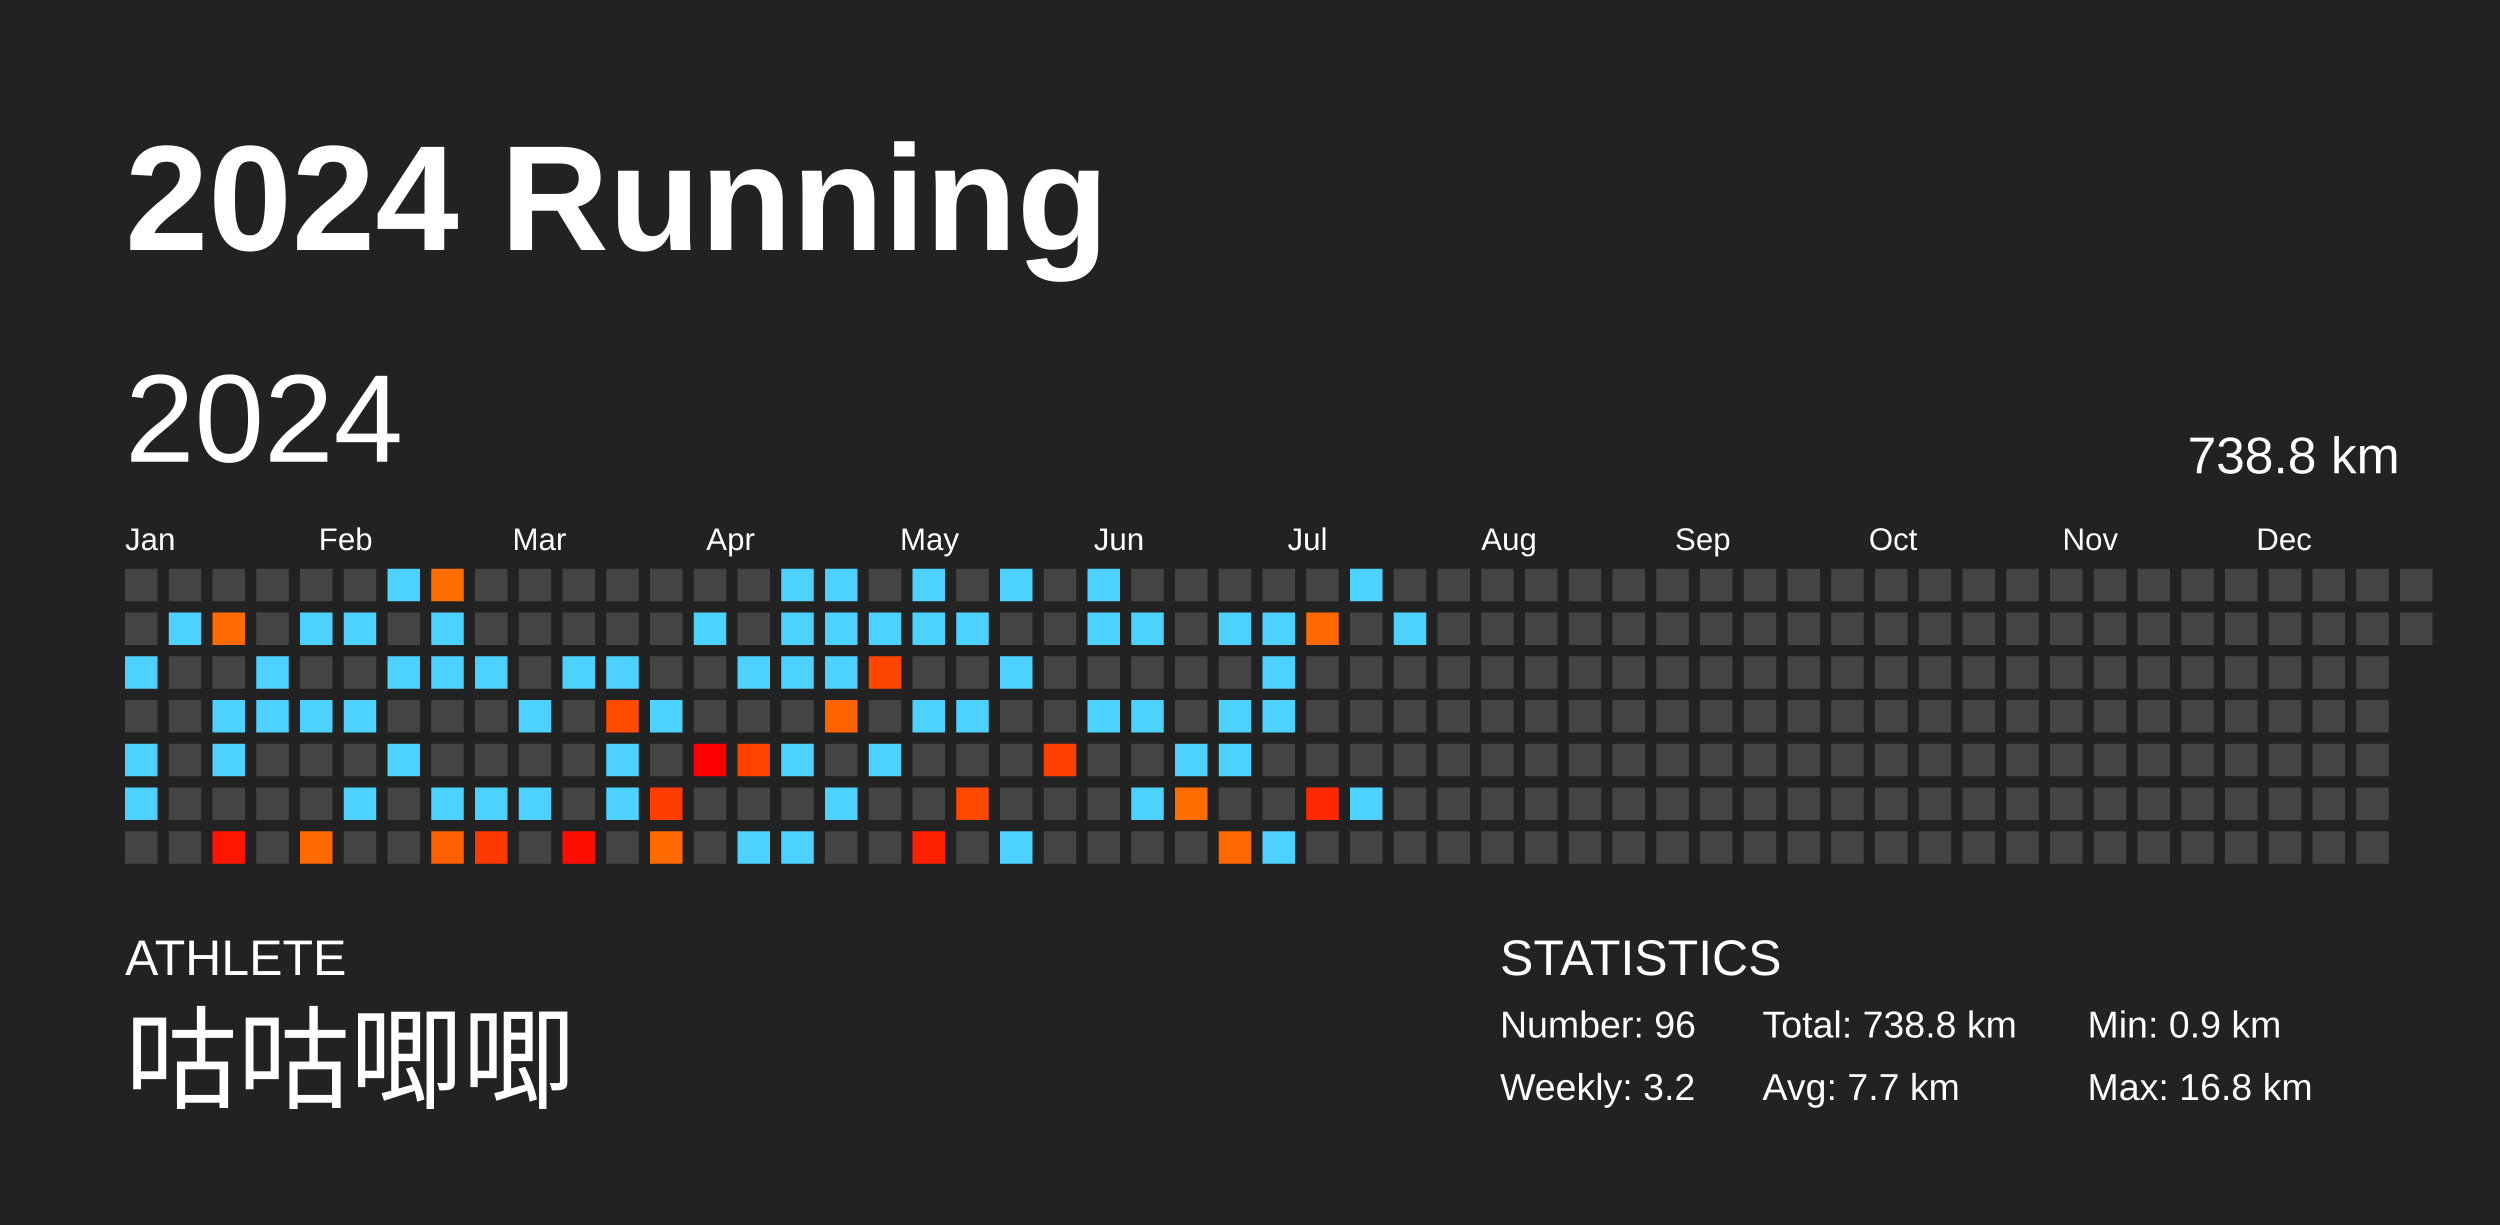
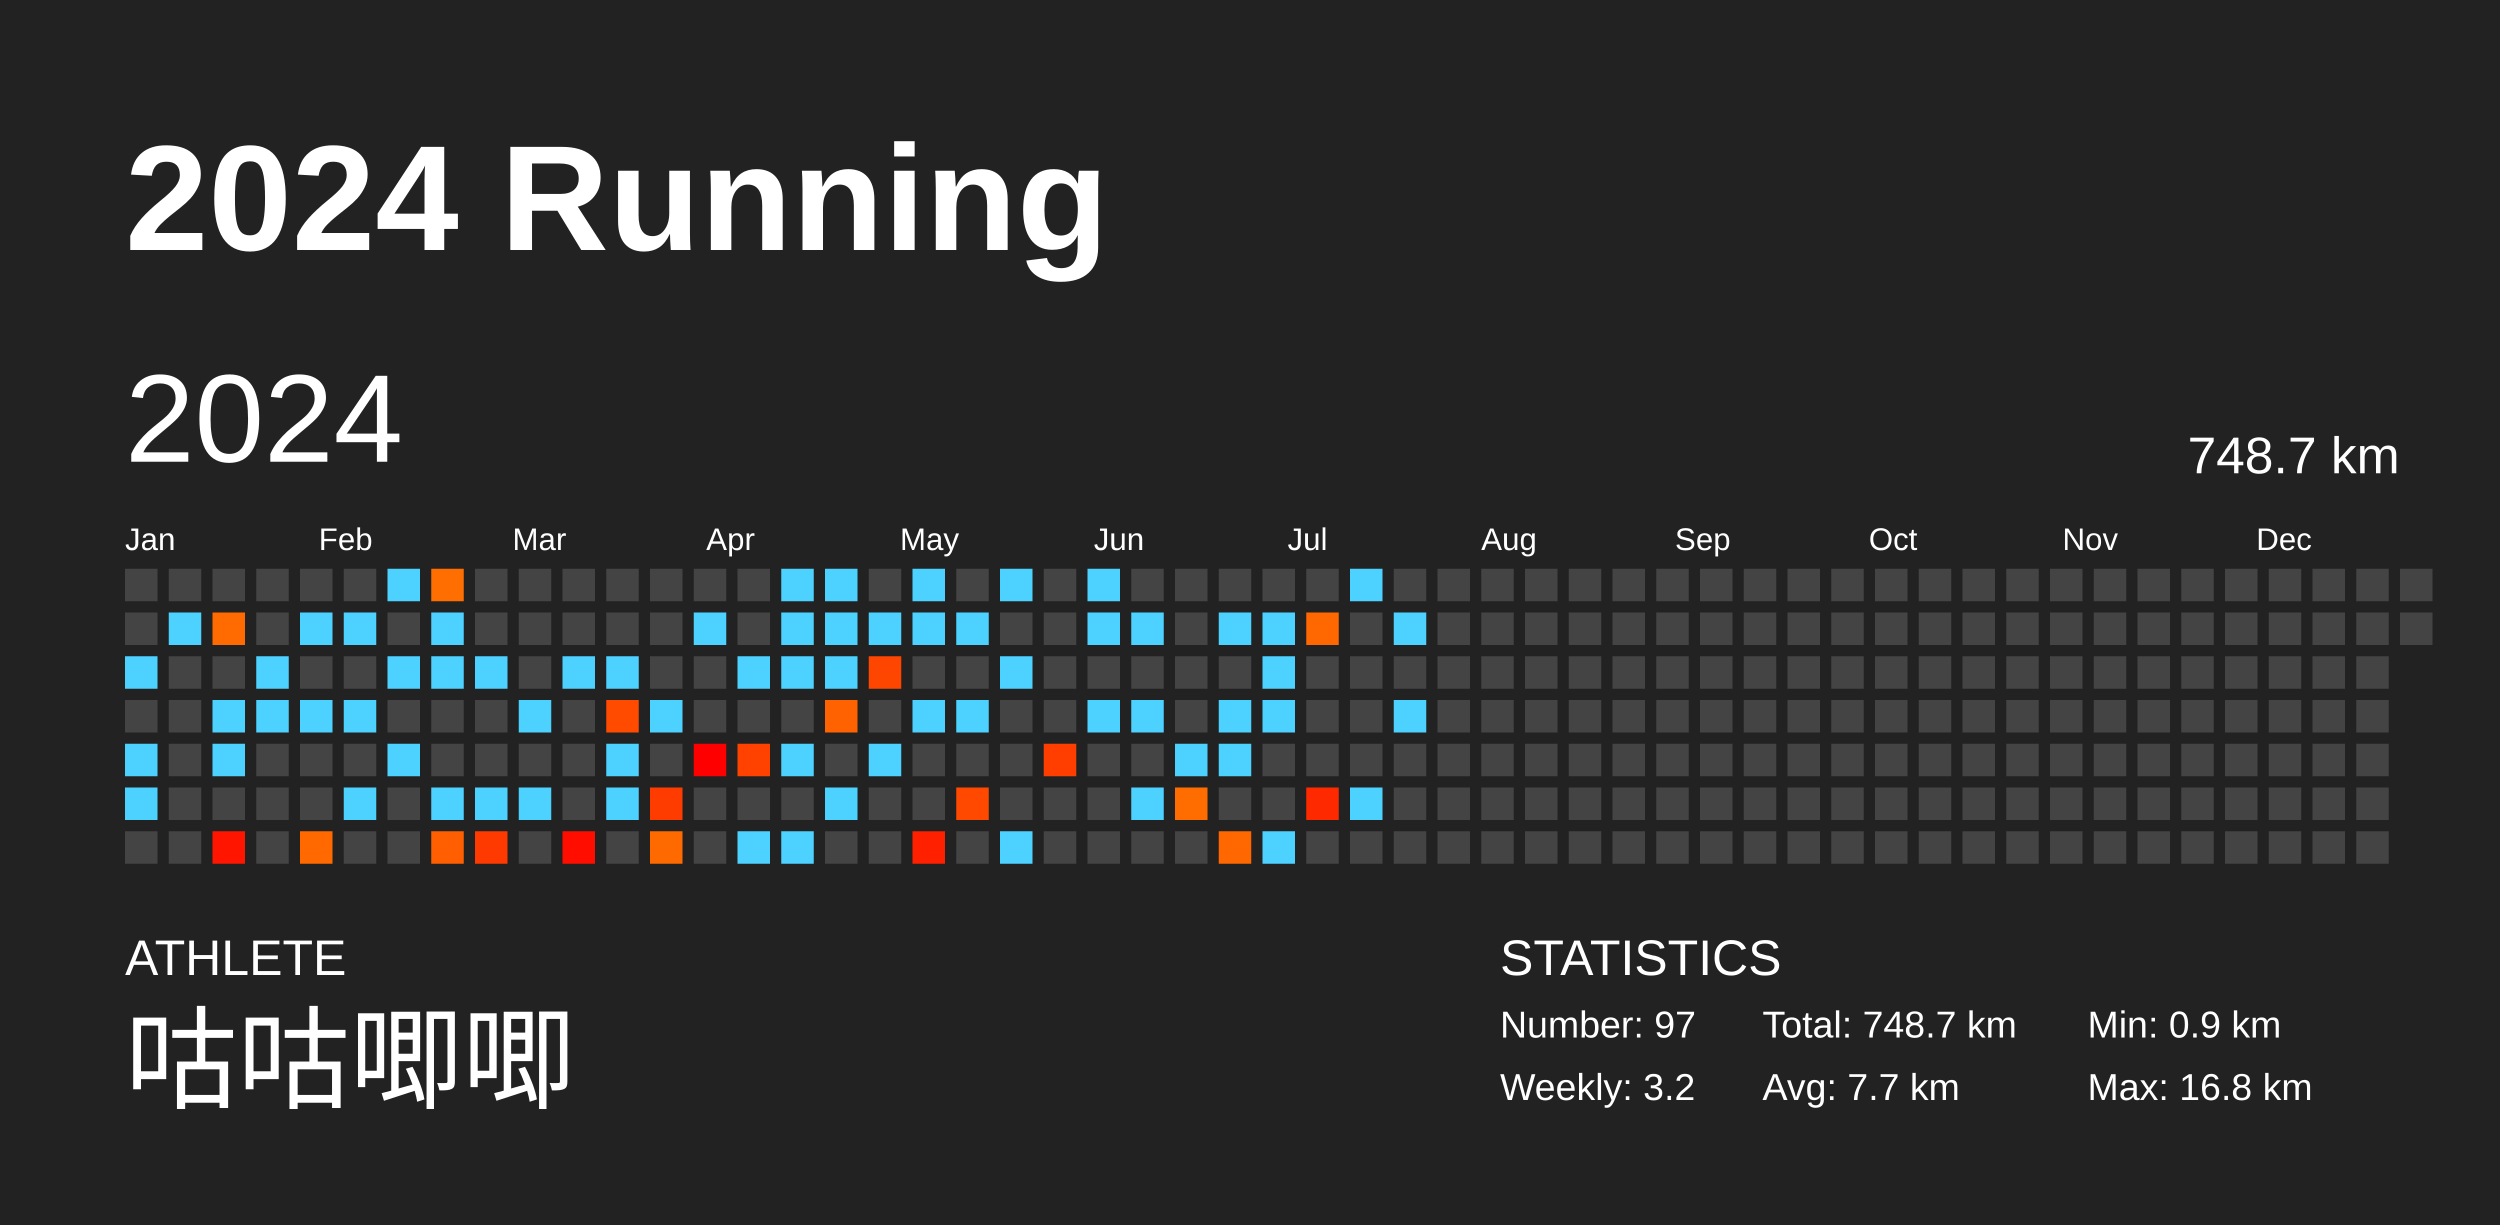
<svg xmlns="http://www.w3.org/2000/svg" baseProfile="full" height="98mm" version="1.1" viewBox="0,0,200,98" width="200mm">
  <defs />
  <rect fill="#222222" height="98" width="200" x="0" y="0" />
  <text fill="#FFFFFF" style="font-size:12px; font-family:Arial; font-weight:bold;" x="10" y="20">2024 Running</text>
  <text fill="#FFFFFF" style="font-size:4px; font-family:Arial" x="10" y="78">ATHLETE</text>
  <text fill="#FFFFFF" style="font-size:9px; font-family:Arial" x="10" y="88">咕咕唧唧</text>
  <text fill="#FFFFFF" style="font-size:4px; font-family:Arial" x="120" y="78">STATISTICS</text>
-   <text fill="#FFFFFF" style="font-size:3px; font-family:Arial" x="120" y="83">Number: 96</text>
+   <text fill="#FFFFFF" style="font-size:3px; font-family:Arial" x="120" y="83">Number: 97</text>
  <text fill="#FFFFFF" style="font-size:3px; font-family:Arial" x="120" y="88">Weekly: 3.2</text>
-   <text fill="#FFFFFF" style="font-size:3px; font-family:Arial" x="141" y="83">Total: 738.8 km</text>
+   <text fill="#FFFFFF" style="font-size:3px; font-family:Arial" x="141" y="83">Total: 748.7 km</text>
  <text fill="#FFFFFF" style="font-size:3px; font-family:Arial" x="141" y="88">Avg: 7.7 km</text>
  <text fill="#FFFFFF" style="font-size:3px; font-family:Arial" x="167" y="83">Min: 0.9 km</text>
  <text fill="#FFFFFF" style="font-size:3px; font-family:Arial" x="167" y="88">Max: 16.8 km</text>
  <text dominant-baseline="hanging" fill="#FFFFFF" style="font-size:10.0px; font-family:Arial;" x="10" y="30">2024</text>
-   <text dominant-baseline="hanging" fill="#FFFFFF" style="font-size:4.125px; font-family:Arial;" x="175" y="35">738.8 km</text>
+   <text dominant-baseline="hanging" fill="#FFFFFF" style="font-size:4.125px; font-family:Arial;" x="175" y="35">748.7 km</text>
  <text fill="#FFFFFF" style="font-size:2.5px; font-family:Arial" x="10.0" y="44">Jan</text>
  <text fill="#FFFFFF" style="font-size:2.5px; font-family:Arial" x="25.5" y="44">Feb</text>
  <text fill="#FFFFFF" style="font-size:2.5px; font-family:Arial" x="41.0" y="44">Mar</text>
  <text fill="#FFFFFF" style="font-size:2.5px; font-family:Arial" x="56.5" y="44">Apr</text>
  <text fill="#FFFFFF" style="font-size:2.5px; font-family:Arial" x="72.0" y="44">May</text>
  <text fill="#FFFFFF" style="font-size:2.5px; font-family:Arial" x="87.5" y="44">Jun</text>
  <text fill="#FFFFFF" style="font-size:2.5px; font-family:Arial" x="103.0" y="44">Jul</text>
  <text fill="#FFFFFF" style="font-size:2.5px; font-family:Arial" x="118.5" y="44">Aug</text>
  <text fill="#FFFFFF" style="font-size:2.5px; font-family:Arial" x="134.0" y="44">Sep</text>
  <text fill="#FFFFFF" style="font-size:2.5px; font-family:Arial" x="149.5" y="44">Oct</text>
  <text fill="#FFFFFF" style="font-size:2.5px; font-family:Arial" x="165.0" y="44">Nov</text>
  <text fill="#FFFFFF" style="font-size:2.5px; font-family:Arial" x="180.5" y="44">Dec</text>
  <rect fill="#444444" height="2.6" width="2.6" x="10.0" y="45.5" />
  <rect fill="#444444" height="2.6" width="2.6" x="10.0" y="49.0" />
  <rect fill="#4dd2ff" height="2.6" width="2.6" x="10.0" y="52.5" />
  <rect fill="#444444" height="2.6" width="2.6" x="10.0" y="56.0" />
  <rect fill="#4dd2ff" height="2.6" width="2.6" x="10.0" y="59.5" />
  <rect fill="#4dd2ff" height="2.6" width="2.6" x="10.0" y="63.0" />
  <rect fill="#444444" height="2.6" width="2.6" x="10.0" y="66.5" />
  <rect fill="#444444" height="2.6" width="2.6" x="13.5" y="45.5" />
  <rect fill="#4dd2ff" height="2.6" width="2.6" x="13.5" y="49.0" />
  <rect fill="#444444" height="2.6" width="2.6" x="13.5" y="52.5" />
  <rect fill="#444444" height="2.6" width="2.6" x="13.5" y="56.0" />
  <rect fill="#444444" height="2.6" width="2.6" x="13.5" y="59.5" />
  <rect fill="#444444" height="2.6" width="2.6" x="13.5" y="63.0" />
  <rect fill="#444444" height="2.6" width="2.6" x="13.5" y="66.5" />
  <rect fill="#444444" height="2.6" width="2.6" x="17.0" y="45.5" />
  <rect fill="#ff6b00" height="2.6" width="2.6" x="17.0" y="49.0" />
  <rect fill="#444444" height="2.6" width="2.6" x="17.0" y="52.5" />
  <rect fill="#4dd2ff" height="2.6" width="2.6" x="17.0" y="56.0" />
  <rect fill="#4dd2ff" height="2.6" width="2.6" x="17.0" y="59.5" />
  <rect fill="#444444" height="2.6" width="2.6" x="17.0" y="63.0" />
  <rect fill="#ff1500" height="2.6" width="2.6" x="17.0" y="66.5" />
  <rect fill="#444444" height="2.6" width="2.6" x="20.5" y="45.5" />
  <rect fill="#444444" height="2.6" width="2.6" x="20.5" y="49.0" />
  <rect fill="#4dd2ff" height="2.6" width="2.6" x="20.5" y="52.5" />
  <rect fill="#4dd2ff" height="2.6" width="2.6" x="20.5" y="56.0" />
  <rect fill="#444444" height="2.6" width="2.6" x="20.5" y="59.5" />
  <rect fill="#444444" height="2.6" width="2.6" x="20.5" y="63.0" />
  <rect fill="#444444" height="2.6" width="2.6" x="20.5" y="66.5" />
  <rect fill="#444444" height="2.6" width="2.6" x="24.0" y="45.5" />
  <rect fill="#4dd2ff" height="2.6" width="2.6" x="24.0" y="49.0" />
  <rect fill="#444444" height="2.6" width="2.6" x="24.0" y="52.5" />
  <rect fill="#4dd2ff" height="2.6" width="2.6" x="24.0" y="56.0" />
  <rect fill="#444444" height="2.6" width="2.6" x="24.0" y="59.5" />
  <rect fill="#444444" height="2.6" width="2.6" x="24.0" y="63.0" />
  <rect fill="#ff6900" height="2.6" width="2.6" x="24.0" y="66.5" />
  <rect fill="#444444" height="2.6" width="2.6" x="27.5" y="45.5" />
  <rect fill="#4dd2ff" height="2.6" width="2.6" x="27.5" y="49.0" />
  <rect fill="#444444" height="2.6" width="2.6" x="27.5" y="52.5" />
  <rect fill="#4dd2ff" height="2.6" width="2.6" x="27.5" y="56.0" />
  <rect fill="#444444" height="2.6" width="2.6" x="27.5" y="59.5" />
  <rect fill="#4dd2ff" height="2.6" width="2.6" x="27.5" y="63.0" />
  <rect fill="#444444" height="2.6" width="2.6" x="27.5" y="66.5" />
  <rect fill="#4dd2ff" height="2.6" width="2.6" x="31.0" y="45.5" />
  <rect fill="#444444" height="2.6" width="2.6" x="31.0" y="49.0" />
  <rect fill="#4dd2ff" height="2.6" width="2.6" x="31.0" y="52.5" />
  <rect fill="#444444" height="2.6" width="2.6" x="31.0" y="56.0" />
  <rect fill="#4dd2ff" height="2.6" width="2.6" x="31.0" y="59.5" />
  <rect fill="#444444" height="2.6" width="2.6" x="31.0" y="63.0" />
  <rect fill="#444444" height="2.6" width="2.6" x="31.0" y="66.5" />
  <rect fill="#ff6e00" height="2.6" width="2.6" x="34.5" y="45.5" />
  <rect fill="#4dd2ff" height="2.6" width="2.6" x="34.5" y="49.0" />
  <rect fill="#4dd2ff" height="2.6" width="2.6" x="34.5" y="52.5" />
  <rect fill="#444444" height="2.6" width="2.6" x="34.5" y="56.0" />
  <rect fill="#444444" height="2.6" width="2.6" x="34.5" y="59.5" />
  <rect fill="#4dd2ff" height="2.6" width="2.6" x="34.5" y="63.0" />
  <rect fill="#ff5f00" height="2.6" width="2.6" x="34.5" y="66.5" />
  <rect fill="#444444" height="2.6" width="2.6" x="38.0" y="45.5" />
  <rect fill="#444444" height="2.6" width="2.6" x="38.0" y="49.0" />
  <rect fill="#4dd2ff" height="2.6" width="2.6" x="38.0" y="52.5" />
  <rect fill="#444444" height="2.6" width="2.6" x="38.0" y="56.0" />
  <rect fill="#444444" height="2.6" width="2.6" x="38.0" y="59.5" />
  <rect fill="#4dd2ff" height="2.6" width="2.6" x="38.0" y="63.0" />
  <rect fill="#ff3a00" height="2.6" width="2.6" x="38.0" y="66.5" />
  <rect fill="#444444" height="2.6" width="2.6" x="41.5" y="45.5" />
  <rect fill="#444444" height="2.6" width="2.6" x="41.5" y="49.0" />
  <rect fill="#444444" height="2.6" width="2.6" x="41.5" y="52.5" />
  <rect fill="#4dd2ff" height="2.6" width="2.6" x="41.5" y="56.0" />
  <rect fill="#444444" height="2.6" width="2.6" x="41.5" y="59.5" />
  <rect fill="#4dd2ff" height="2.6" width="2.6" x="41.5" y="63.0" />
  <rect fill="#444444" height="2.6" width="2.6" x="41.5" y="66.5" />
  <rect fill="#444444" height="2.6" width="2.6" x="45.0" y="45.5" />
  <rect fill="#444444" height="2.6" width="2.6" x="45.0" y="49.0" />
  <rect fill="#4dd2ff" height="2.6" width="2.6" x="45.0" y="52.5" />
  <rect fill="#444444" height="2.6" width="2.6" x="45.0" y="56.0" />
  <rect fill="#444444" height="2.6" width="2.6" x="45.0" y="59.5" />
  <rect fill="#444444" height="2.6" width="2.6" x="45.0" y="63.0" />
  <rect fill="#ff0e00" height="2.6" width="2.6" x="45.0" y="66.5" />
  <rect fill="#444444" height="2.6" width="2.6" x="48.5" y="45.5" />
  <rect fill="#444444" height="2.6" width="2.6" x="48.5" y="49.0" />
  <rect fill="#4dd2ff" height="2.6" width="2.6" x="48.5" y="52.5" />
  <rect fill="#ff4b00" height="2.6" width="2.6" x="48.5" y="56.0" />
  <rect fill="#4dd2ff" height="2.6" width="2.6" x="48.5" y="59.5" />
  <rect fill="#4dd2ff" height="2.6" width="2.6" x="48.5" y="63.0" />
  <rect fill="#444444" height="2.6" width="2.6" x="48.5" y="66.5" />
  <rect fill="#444444" height="2.6" width="2.6" x="52.0" y="45.5" />
  <rect fill="#444444" height="2.6" width="2.6" x="52.0" y="49.0" />
  <rect fill="#444444" height="2.6" width="2.6" x="52.0" y="52.5" />
  <rect fill="#4dd2ff" height="2.6" width="2.6" x="52.0" y="56.0" />
  <rect fill="#444444" height="2.6" width="2.6" x="52.0" y="59.5" />
  <rect fill="#ff3c00" height="2.6" width="2.6" x="52.0" y="63.0" />
  <rect fill="#ff6a00" height="2.6" width="2.6" x="52.0" y="66.5" />
  <rect fill="#444444" height="2.6" width="2.6" x="55.5" y="45.5" />
  <rect fill="#4dd2ff" height="2.6" width="2.6" x="55.5" y="49.0" />
  <rect fill="#444444" height="2.6" width="2.6" x="55.5" y="52.5" />
  <rect fill="#444444" height="2.6" width="2.6" x="55.5" y="56.0" />
  <rect fill="#ff0000" height="2.6" width="2.6" x="55.5" y="59.5" />
  <rect fill="#444444" height="2.6" width="2.6" x="55.5" y="63.0" />
  <rect fill="#444444" height="2.6" width="2.6" x="55.5" y="66.5" />
  <rect fill="#444444" height="2.6" width="2.6" x="59.0" y="45.5" />
  <rect fill="#444444" height="2.6" width="2.6" x="59.0" y="49.0" />
  <rect fill="#4dd2ff" height="2.6" width="2.6" x="59.0" y="52.5" />
  <rect fill="#444444" height="2.6" width="2.6" x="59.0" y="56.0" />
  <rect fill="#ff4200" height="2.6" width="2.6" x="59.0" y="59.5" />
  <rect fill="#444444" height="2.6" width="2.6" x="59.0" y="63.0" />
  <rect fill="#4dd2ff" height="2.6" width="2.6" x="59.0" y="66.5" />
  <rect fill="#4dd2ff" height="2.6" width="2.6" x="62.5" y="45.5" />
  <rect fill="#4dd2ff" height="2.6" width="2.6" x="62.5" y="49.0" />
  <rect fill="#4dd2ff" height="2.6" width="2.6" x="62.5" y="52.5" />
  <rect fill="#444444" height="2.6" width="2.6" x="62.5" y="56.0" />
  <rect fill="#4dd2ff" height="2.6" width="2.6" x="62.5" y="59.5" />
  <rect fill="#444444" height="2.6" width="2.6" x="62.5" y="63.0" />
  <rect fill="#4dd2ff" height="2.6" width="2.6" x="62.5" y="66.5" />
  <rect fill="#4dd2ff" height="2.6" width="2.6" x="66.0" y="45.5" />
  <rect fill="#4dd2ff" height="2.6" width="2.6" x="66.0" y="49.0" />
  <rect fill="#4dd2ff" height="2.6" width="2.6" x="66.0" y="52.5" />
  <rect fill="#ff6200" height="2.6" width="2.6" x="66.0" y="56.0" />
  <rect fill="#444444" height="2.6" width="2.6" x="66.0" y="59.5" />
  <rect fill="#4dd2ff" height="2.6" width="2.6" x="66.0" y="63.0" />
  <rect fill="#444444" height="2.6" width="2.6" x="66.0" y="66.5" />
  <rect fill="#444444" height="2.6" width="2.6" x="69.5" y="45.5" />
  <rect fill="#4dd2ff" height="2.6" width="2.6" x="69.5" y="49.0" />
  <rect fill="#ff4600" height="2.6" width="2.6" x="69.5" y="52.5" />
  <rect fill="#444444" height="2.6" width="2.6" x="69.5" y="56.0" />
  <rect fill="#4dd2ff" height="2.6" width="2.6" x="69.5" y="59.5" />
  <rect fill="#444444" height="2.6" width="2.6" x="69.5" y="63.0" />
  <rect fill="#444444" height="2.6" width="2.6" x="69.5" y="66.5" />
  <rect fill="#4dd2ff" height="2.6" width="2.6" x="73.0" y="45.5" />
  <rect fill="#4dd2ff" height="2.6" width="2.6" x="73.0" y="49.0" />
  <rect fill="#444444" height="2.6" width="2.6" x="73.0" y="52.5" />
  <rect fill="#4dd2ff" height="2.6" width="2.6" x="73.0" y="56.0" />
  <rect fill="#444444" height="2.6" width="2.6" x="73.0" y="59.5" />
  <rect fill="#444444" height="2.6" width="2.6" x="73.0" y="63.0" />
  <rect fill="#ff2000" height="2.6" width="2.6" x="73.0" y="66.5" />
  <rect fill="#444444" height="2.6" width="2.6" x="76.5" y="45.5" />
  <rect fill="#4dd2ff" height="2.6" width="2.6" x="76.5" y="49.0" />
  <rect fill="#444444" height="2.6" width="2.6" x="76.5" y="52.5" />
  <rect fill="#4dd2ff" height="2.6" width="2.6" x="76.5" y="56.0" />
  <rect fill="#444444" height="2.6" width="2.6" x="76.5" y="59.5" />
  <rect fill="#ff4900" height="2.6" width="2.6" x="76.5" y="63.0" />
  <rect fill="#444444" height="2.6" width="2.6" x="76.5" y="66.5" />
  <rect fill="#4dd2ff" height="2.6" width="2.6" x="80.0" y="45.5" />
  <rect fill="#444444" height="2.6" width="2.6" x="80.0" y="49.0" />
  <rect fill="#4dd2ff" height="2.6" width="2.6" x="80.0" y="52.5" />
  <rect fill="#444444" height="2.6" width="2.6" x="80.0" y="56.0" />
  <rect fill="#444444" height="2.6" width="2.6" x="80.0" y="59.5" />
  <rect fill="#444444" height="2.6" width="2.6" x="80.0" y="63.0" />
  <rect fill="#4dd2ff" height="2.6" width="2.6" x="80.0" y="66.5" />
  <rect fill="#444444" height="2.6" width="2.6" x="83.5" y="45.5" />
  <rect fill="#444444" height="2.6" width="2.6" x="83.5" y="49.0" />
  <rect fill="#444444" height="2.6" width="2.6" x="83.5" y="52.5" />
  <rect fill="#444444" height="2.6" width="2.6" x="83.5" y="56.0" />
  <rect fill="#ff3e00" height="2.6" width="2.6" x="83.5" y="59.5" />
  <rect fill="#444444" height="2.6" width="2.6" x="83.5" y="63.0" />
  <rect fill="#444444" height="2.6" width="2.6" x="83.5" y="66.5" />
  <rect fill="#4dd2ff" height="2.6" width="2.6" x="87.0" y="45.5" />
  <rect fill="#4dd2ff" height="2.6" width="2.6" x="87.0" y="49.0" />
  <rect fill="#444444" height="2.6" width="2.6" x="87.0" y="52.5" />
  <rect fill="#4dd2ff" height="2.6" width="2.6" x="87.0" y="56.0" />
  <rect fill="#444444" height="2.6" width="2.6" x="87.0" y="59.5" />
  <rect fill="#444444" height="2.6" width="2.6" x="87.0" y="63.0" />
  <rect fill="#444444" height="2.6" width="2.6" x="87.0" y="66.5" />
  <rect fill="#444444" height="2.6" width="2.6" x="90.5" y="45.5" />
  <rect fill="#4dd2ff" height="2.6" width="2.6" x="90.5" y="49.0" />
  <rect fill="#444444" height="2.6" width="2.6" x="90.5" y="52.5" />
  <rect fill="#4dd2ff" height="2.6" width="2.6" x="90.5" y="56.0" />
  <rect fill="#444444" height="2.6" width="2.6" x="90.5" y="59.5" />
  <rect fill="#4dd2ff" height="2.6" width="2.6" x="90.5" y="63.0" />
  <rect fill="#444444" height="2.6" width="2.6" x="90.5" y="66.5" />
  <rect fill="#444444" height="2.6" width="2.6" x="94.0" y="45.5" />
  <rect fill="#444444" height="2.6" width="2.6" x="94.0" y="49.0" />
  <rect fill="#444444" height="2.6" width="2.6" x="94.0" y="52.5" />
  <rect fill="#444444" height="2.6" width="2.6" x="94.0" y="56.0" />
  <rect fill="#4dd2ff" height="2.6" width="2.6" x="94.0" y="59.5" />
  <rect fill="#ff6d00" height="2.6" width="2.6" x="94.0" y="63.0" />
  <rect fill="#444444" height="2.6" width="2.6" x="94.0" y="66.5" />
  <rect fill="#444444" height="2.6" width="2.6" x="97.5" y="45.5" />
  <rect fill="#4dd2ff" height="2.6" width="2.6" x="97.5" y="49.0" />
  <rect fill="#444444" height="2.6" width="2.6" x="97.5" y="52.5" />
  <rect fill="#4dd2ff" height="2.6" width="2.6" x="97.5" y="56.0" />
  <rect fill="#4dd2ff" height="2.6" width="2.6" x="97.5" y="59.5" />
  <rect fill="#444444" height="2.6" width="2.6" x="97.5" y="63.0" />
  <rect fill="#ff6700" height="2.6" width="2.6" x="97.5" y="66.5" />
  <rect fill="#444444" height="2.6" width="2.6" x="101.0" y="45.5" />
  <rect fill="#4dd2ff" height="2.6" width="2.6" x="101.0" y="49.0" />
  <rect fill="#4dd2ff" height="2.6" width="2.6" x="101.0" y="52.5" />
  <rect fill="#4dd2ff" height="2.6" width="2.6" x="101.0" y="56.0" />
  <rect fill="#444444" height="2.6" width="2.6" x="101.0" y="59.5" />
  <rect fill="#444444" height="2.6" width="2.6" x="101.0" y="63.0" />
  <rect fill="#4dd2ff" height="2.6" width="2.6" x="101.0" y="66.5" />
  <rect fill="#444444" height="2.6" width="2.6" x="104.5" y="45.5" />
  <rect fill="#ff6800" height="2.6" width="2.6" x="104.5" y="49.0" />
  <rect fill="#444444" height="2.6" width="2.6" x="104.5" y="52.5" />
  <rect fill="#444444" height="2.6" width="2.6" x="104.5" y="56.0" />
  <rect fill="#444444" height="2.6" width="2.6" x="104.5" y="59.5" />
  <rect fill="#ff2900" height="2.6" width="2.6" x="104.5" y="63.0" />
  <rect fill="#444444" height="2.6" width="2.6" x="104.5" y="66.5" />
  <rect fill="#4dd2ff" height="2.6" width="2.6" x="108.0" y="45.5" />
  <rect fill="#444444" height="2.6" width="2.6" x="108.0" y="49.0" />
  <rect fill="#444444" height="2.6" width="2.6" x="108.0" y="52.5" />
  <rect fill="#444444" height="2.6" width="2.6" x="108.0" y="56.0" />
  <rect fill="#444444" height="2.6" width="2.6" x="108.0" y="59.5" />
  <rect fill="#4dd2ff" height="2.6" width="2.6" x="108.0" y="63.0" />
  <rect fill="#444444" height="2.6" width="2.6" x="108.0" y="66.5" />
  <rect fill="#444444" height="2.6" width="2.6" x="111.5" y="45.5" />
  <rect fill="#4dd2ff" height="2.6" width="2.6" x="111.5" y="49.0" />
  <rect fill="#444444" height="2.6" width="2.6" x="111.5" y="52.5" />
-   <rect fill="#444444" height="2.6" width="2.6" x="111.5" y="56.0" />
+   <rect fill="#4dd2ff" height="2.6" width="2.6" x="111.5" y="56.0" />
  <rect fill="#444444" height="2.6" width="2.6" x="111.5" y="59.5" />
  <rect fill="#444444" height="2.6" width="2.6" x="111.5" y="63.0" />
  <rect fill="#444444" height="2.6" width="2.6" x="111.5" y="66.5" />
  <rect fill="#444444" height="2.6" width="2.6" x="115.0" y="45.5" />
  <rect fill="#444444" height="2.6" width="2.6" x="115.0" y="49.0" />
  <rect fill="#444444" height="2.6" width="2.6" x="115.0" y="52.5" />
  <rect fill="#444444" height="2.6" width="2.6" x="115.0" y="56.0" />
  <rect fill="#444444" height="2.6" width="2.6" x="115.0" y="59.5" />
  <rect fill="#444444" height="2.6" width="2.6" x="115.0" y="63.0" />
  <rect fill="#444444" height="2.6" width="2.6" x="115.0" y="66.5" />
  <rect fill="#444444" height="2.6" width="2.6" x="118.5" y="45.5" />
  <rect fill="#444444" height="2.6" width="2.6" x="118.5" y="49.0" />
  <rect fill="#444444" height="2.6" width="2.6" x="118.5" y="52.5" />
  <rect fill="#444444" height="2.6" width="2.6" x="118.5" y="56.0" />
  <rect fill="#444444" height="2.6" width="2.6" x="118.5" y="59.5" />
  <rect fill="#444444" height="2.6" width="2.6" x="118.5" y="63.0" />
  <rect fill="#444444" height="2.6" width="2.6" x="118.5" y="66.5" />
  <rect fill="#444444" height="2.6" width="2.6" x="122.0" y="45.5" />
  <rect fill="#444444" height="2.6" width="2.6" x="122.0" y="49.0" />
  <rect fill="#444444" height="2.6" width="2.6" x="122.0" y="52.5" />
  <rect fill="#444444" height="2.6" width="2.6" x="122.0" y="56.0" />
  <rect fill="#444444" height="2.6" width="2.6" x="122.0" y="59.5" />
  <rect fill="#444444" height="2.6" width="2.6" x="122.0" y="63.0" />
  <rect fill="#444444" height="2.6" width="2.6" x="122.0" y="66.5" />
  <rect fill="#444444" height="2.6" width="2.6" x="125.5" y="45.5" />
  <rect fill="#444444" height="2.6" width="2.6" x="125.5" y="49.0" />
  <rect fill="#444444" height="2.6" width="2.6" x="125.5" y="52.5" />
  <rect fill="#444444" height="2.6" width="2.6" x="125.5" y="56.0" />
  <rect fill="#444444" height="2.6" width="2.6" x="125.5" y="59.5" />
  <rect fill="#444444" height="2.6" width="2.6" x="125.5" y="63.0" />
  <rect fill="#444444" height="2.6" width="2.6" x="125.5" y="66.5" />
  <rect fill="#444444" height="2.6" width="2.6" x="129.0" y="45.5" />
  <rect fill="#444444" height="2.6" width="2.6" x="129.0" y="49.0" />
  <rect fill="#444444" height="2.6" width="2.6" x="129.0" y="52.5" />
  <rect fill="#444444" height="2.6" width="2.6" x="129.0" y="56.0" />
  <rect fill="#444444" height="2.6" width="2.6" x="129.0" y="59.5" />
  <rect fill="#444444" height="2.6" width="2.6" x="129.0" y="63.0" />
  <rect fill="#444444" height="2.6" width="2.6" x="129.0" y="66.5" />
  <rect fill="#444444" height="2.6" width="2.6" x="132.5" y="45.5" />
  <rect fill="#444444" height="2.6" width="2.6" x="132.5" y="49.0" />
  <rect fill="#444444" height="2.6" width="2.6" x="132.5" y="52.5" />
  <rect fill="#444444" height="2.6" width="2.6" x="132.5" y="56.0" />
  <rect fill="#444444" height="2.6" width="2.6" x="132.5" y="59.5" />
  <rect fill="#444444" height="2.6" width="2.6" x="132.5" y="63.0" />
  <rect fill="#444444" height="2.6" width="2.6" x="132.5" y="66.5" />
  <rect fill="#444444" height="2.6" width="2.6" x="136.0" y="45.5" />
  <rect fill="#444444" height="2.6" width="2.6" x="136.0" y="49.0" />
  <rect fill="#444444" height="2.6" width="2.6" x="136.0" y="52.5" />
  <rect fill="#444444" height="2.6" width="2.6" x="136.0" y="56.0" />
  <rect fill="#444444" height="2.6" width="2.6" x="136.0" y="59.5" />
  <rect fill="#444444" height="2.6" width="2.6" x="136.0" y="63.0" />
  <rect fill="#444444" height="2.6" width="2.6" x="136.0" y="66.5" />
  <rect fill="#444444" height="2.6" width="2.6" x="139.5" y="45.5" />
  <rect fill="#444444" height="2.6" width="2.6" x="139.5" y="49.0" />
  <rect fill="#444444" height="2.6" width="2.6" x="139.5" y="52.5" />
  <rect fill="#444444" height="2.6" width="2.6" x="139.5" y="56.0" />
  <rect fill="#444444" height="2.6" width="2.6" x="139.5" y="59.5" />
  <rect fill="#444444" height="2.6" width="2.6" x="139.5" y="63.0" />
  <rect fill="#444444" height="2.6" width="2.6" x="139.5" y="66.5" />
  <rect fill="#444444" height="2.6" width="2.6" x="143.0" y="45.5" />
  <rect fill="#444444" height="2.6" width="2.6" x="143.0" y="49.0" />
  <rect fill="#444444" height="2.6" width="2.6" x="143.0" y="52.5" />
  <rect fill="#444444" height="2.6" width="2.6" x="143.0" y="56.0" />
  <rect fill="#444444" height="2.6" width="2.6" x="143.0" y="59.5" />
  <rect fill="#444444" height="2.6" width="2.6" x="143.0" y="63.0" />
  <rect fill="#444444" height="2.6" width="2.6" x="143.0" y="66.5" />
  <rect fill="#444444" height="2.6" width="2.6" x="146.5" y="45.5" />
  <rect fill="#444444" height="2.6" width="2.6" x="146.5" y="49.0" />
  <rect fill="#444444" height="2.6" width="2.6" x="146.5" y="52.5" />
  <rect fill="#444444" height="2.6" width="2.6" x="146.5" y="56.0" />
  <rect fill="#444444" height="2.6" width="2.6" x="146.5" y="59.5" />
  <rect fill="#444444" height="2.6" width="2.6" x="146.5" y="63.0" />
  <rect fill="#444444" height="2.6" width="2.6" x="146.5" y="66.5" />
  <rect fill="#444444" height="2.6" width="2.6" x="150.0" y="45.5" />
  <rect fill="#444444" height="2.6" width="2.6" x="150.0" y="49.0" />
  <rect fill="#444444" height="2.6" width="2.6" x="150.0" y="52.5" />
  <rect fill="#444444" height="2.6" width="2.6" x="150.0" y="56.0" />
  <rect fill="#444444" height="2.6" width="2.6" x="150.0" y="59.5" />
  <rect fill="#444444" height="2.6" width="2.6" x="150.0" y="63.0" />
  <rect fill="#444444" height="2.6" width="2.6" x="150.0" y="66.5" />
  <rect fill="#444444" height="2.6" width="2.6" x="153.5" y="45.5" />
  <rect fill="#444444" height="2.6" width="2.6" x="153.5" y="49.0" />
  <rect fill="#444444" height="2.6" width="2.6" x="153.5" y="52.5" />
  <rect fill="#444444" height="2.6" width="2.6" x="153.5" y="56.0" />
  <rect fill="#444444" height="2.6" width="2.6" x="153.5" y="59.5" />
  <rect fill="#444444" height="2.6" width="2.6" x="153.5" y="63.0" />
  <rect fill="#444444" height="2.6" width="2.6" x="153.5" y="66.5" />
  <rect fill="#444444" height="2.6" width="2.6" x="157.0" y="45.5" />
  <rect fill="#444444" height="2.6" width="2.6" x="157.0" y="49.0" />
  <rect fill="#444444" height="2.6" width="2.6" x="157.0" y="52.5" />
  <rect fill="#444444" height="2.6" width="2.6" x="157.0" y="56.0" />
  <rect fill="#444444" height="2.6" width="2.6" x="157.0" y="59.5" />
  <rect fill="#444444" height="2.6" width="2.6" x="157.0" y="63.0" />
  <rect fill="#444444" height="2.6" width="2.6" x="157.0" y="66.5" />
  <rect fill="#444444" height="2.6" width="2.6" x="160.5" y="45.5" />
  <rect fill="#444444" height="2.6" width="2.6" x="160.5" y="49.0" />
  <rect fill="#444444" height="2.6" width="2.6" x="160.5" y="52.5" />
  <rect fill="#444444" height="2.6" width="2.6" x="160.5" y="56.0" />
  <rect fill="#444444" height="2.6" width="2.6" x="160.5" y="59.5" />
  <rect fill="#444444" height="2.6" width="2.6" x="160.5" y="63.0" />
  <rect fill="#444444" height="2.6" width="2.6" x="160.5" y="66.5" />
  <rect fill="#444444" height="2.6" width="2.6" x="164.0" y="45.5" />
  <rect fill="#444444" height="2.6" width="2.6" x="164.0" y="49.0" />
  <rect fill="#444444" height="2.6" width="2.6" x="164.0" y="52.5" />
  <rect fill="#444444" height="2.6" width="2.6" x="164.0" y="56.0" />
  <rect fill="#444444" height="2.6" width="2.6" x="164.0" y="59.5" />
  <rect fill="#444444" height="2.6" width="2.6" x="164.0" y="63.0" />
  <rect fill="#444444" height="2.6" width="2.6" x="164.0" y="66.5" />
  <rect fill="#444444" height="2.6" width="2.6" x="167.5" y="45.5" />
  <rect fill="#444444" height="2.6" width="2.6" x="167.5" y="49.0" />
  <rect fill="#444444" height="2.6" width="2.6" x="167.5" y="52.5" />
  <rect fill="#444444" height="2.6" width="2.6" x="167.5" y="56.0" />
  <rect fill="#444444" height="2.6" width="2.6" x="167.5" y="59.5" />
  <rect fill="#444444" height="2.6" width="2.6" x="167.5" y="63.0" />
  <rect fill="#444444" height="2.6" width="2.6" x="167.5" y="66.5" />
  <rect fill="#444444" height="2.6" width="2.6" x="171.0" y="45.5" />
  <rect fill="#444444" height="2.6" width="2.6" x="171.0" y="49.0" />
  <rect fill="#444444" height="2.6" width="2.6" x="171.0" y="52.5" />
  <rect fill="#444444" height="2.6" width="2.6" x="171.0" y="56.0" />
  <rect fill="#444444" height="2.6" width="2.6" x="171.0" y="59.5" />
  <rect fill="#444444" height="2.6" width="2.6" x="171.0" y="63.0" />
  <rect fill="#444444" height="2.6" width="2.6" x="171.0" y="66.5" />
  <rect fill="#444444" height="2.6" width="2.6" x="174.5" y="45.5" />
  <rect fill="#444444" height="2.6" width="2.6" x="174.5" y="49.0" />
  <rect fill="#444444" height="2.6" width="2.6" x="174.5" y="52.5" />
  <rect fill="#444444" height="2.6" width="2.6" x="174.5" y="56.0" />
  <rect fill="#444444" height="2.6" width="2.6" x="174.5" y="59.5" />
  <rect fill="#444444" height="2.6" width="2.6" x="174.5" y="63.0" />
  <rect fill="#444444" height="2.6" width="2.6" x="174.5" y="66.5" />
  <rect fill="#444444" height="2.6" width="2.6" x="178.0" y="45.5" />
  <rect fill="#444444" height="2.6" width="2.6" x="178.0" y="49.0" />
  <rect fill="#444444" height="2.6" width="2.6" x="178.0" y="52.5" />
  <rect fill="#444444" height="2.6" width="2.6" x="178.0" y="56.0" />
  <rect fill="#444444" height="2.6" width="2.6" x="178.0" y="59.5" />
  <rect fill="#444444" height="2.6" width="2.6" x="178.0" y="63.0" />
  <rect fill="#444444" height="2.6" width="2.6" x="178.0" y="66.5" />
  <rect fill="#444444" height="2.6" width="2.6" x="181.5" y="45.5" />
  <rect fill="#444444" height="2.6" width="2.6" x="181.5" y="49.0" />
  <rect fill="#444444" height="2.6" width="2.6" x="181.5" y="52.5" />
  <rect fill="#444444" height="2.6" width="2.6" x="181.5" y="56.0" />
  <rect fill="#444444" height="2.6" width="2.6" x="181.5" y="59.5" />
  <rect fill="#444444" height="2.6" width="2.6" x="181.5" y="63.0" />
  <rect fill="#444444" height="2.6" width="2.6" x="181.5" y="66.5" />
  <rect fill="#444444" height="2.6" width="2.6" x="185.0" y="45.5" />
  <rect fill="#444444" height="2.6" width="2.6" x="185.0" y="49.0" />
  <rect fill="#444444" height="2.6" width="2.6" x="185.0" y="52.5" />
  <rect fill="#444444" height="2.6" width="2.6" x="185.0" y="56.0" />
  <rect fill="#444444" height="2.6" width="2.6" x="185.0" y="59.5" />
  <rect fill="#444444" height="2.6" width="2.6" x="185.0" y="63.0" />
  <rect fill="#444444" height="2.6" width="2.6" x="185.0" y="66.5" />
  <rect fill="#444444" height="2.6" width="2.6" x="188.5" y="45.5" />
  <rect fill="#444444" height="2.6" width="2.6" x="188.5" y="49.0" />
  <rect fill="#444444" height="2.6" width="2.6" x="188.5" y="52.5" />
  <rect fill="#444444" height="2.6" width="2.6" x="188.5" y="56.0" />
  <rect fill="#444444" height="2.6" width="2.6" x="188.5" y="59.5" />
  <rect fill="#444444" height="2.6" width="2.6" x="188.5" y="63.0" />
  <rect fill="#444444" height="2.6" width="2.6" x="188.5" y="66.5" />
  <rect fill="#444444" height="2.6" width="2.6" x="192.0" y="45.5" />
  <rect fill="#444444" height="2.6" width="2.6" x="192.0" y="49.0" />
</svg>
